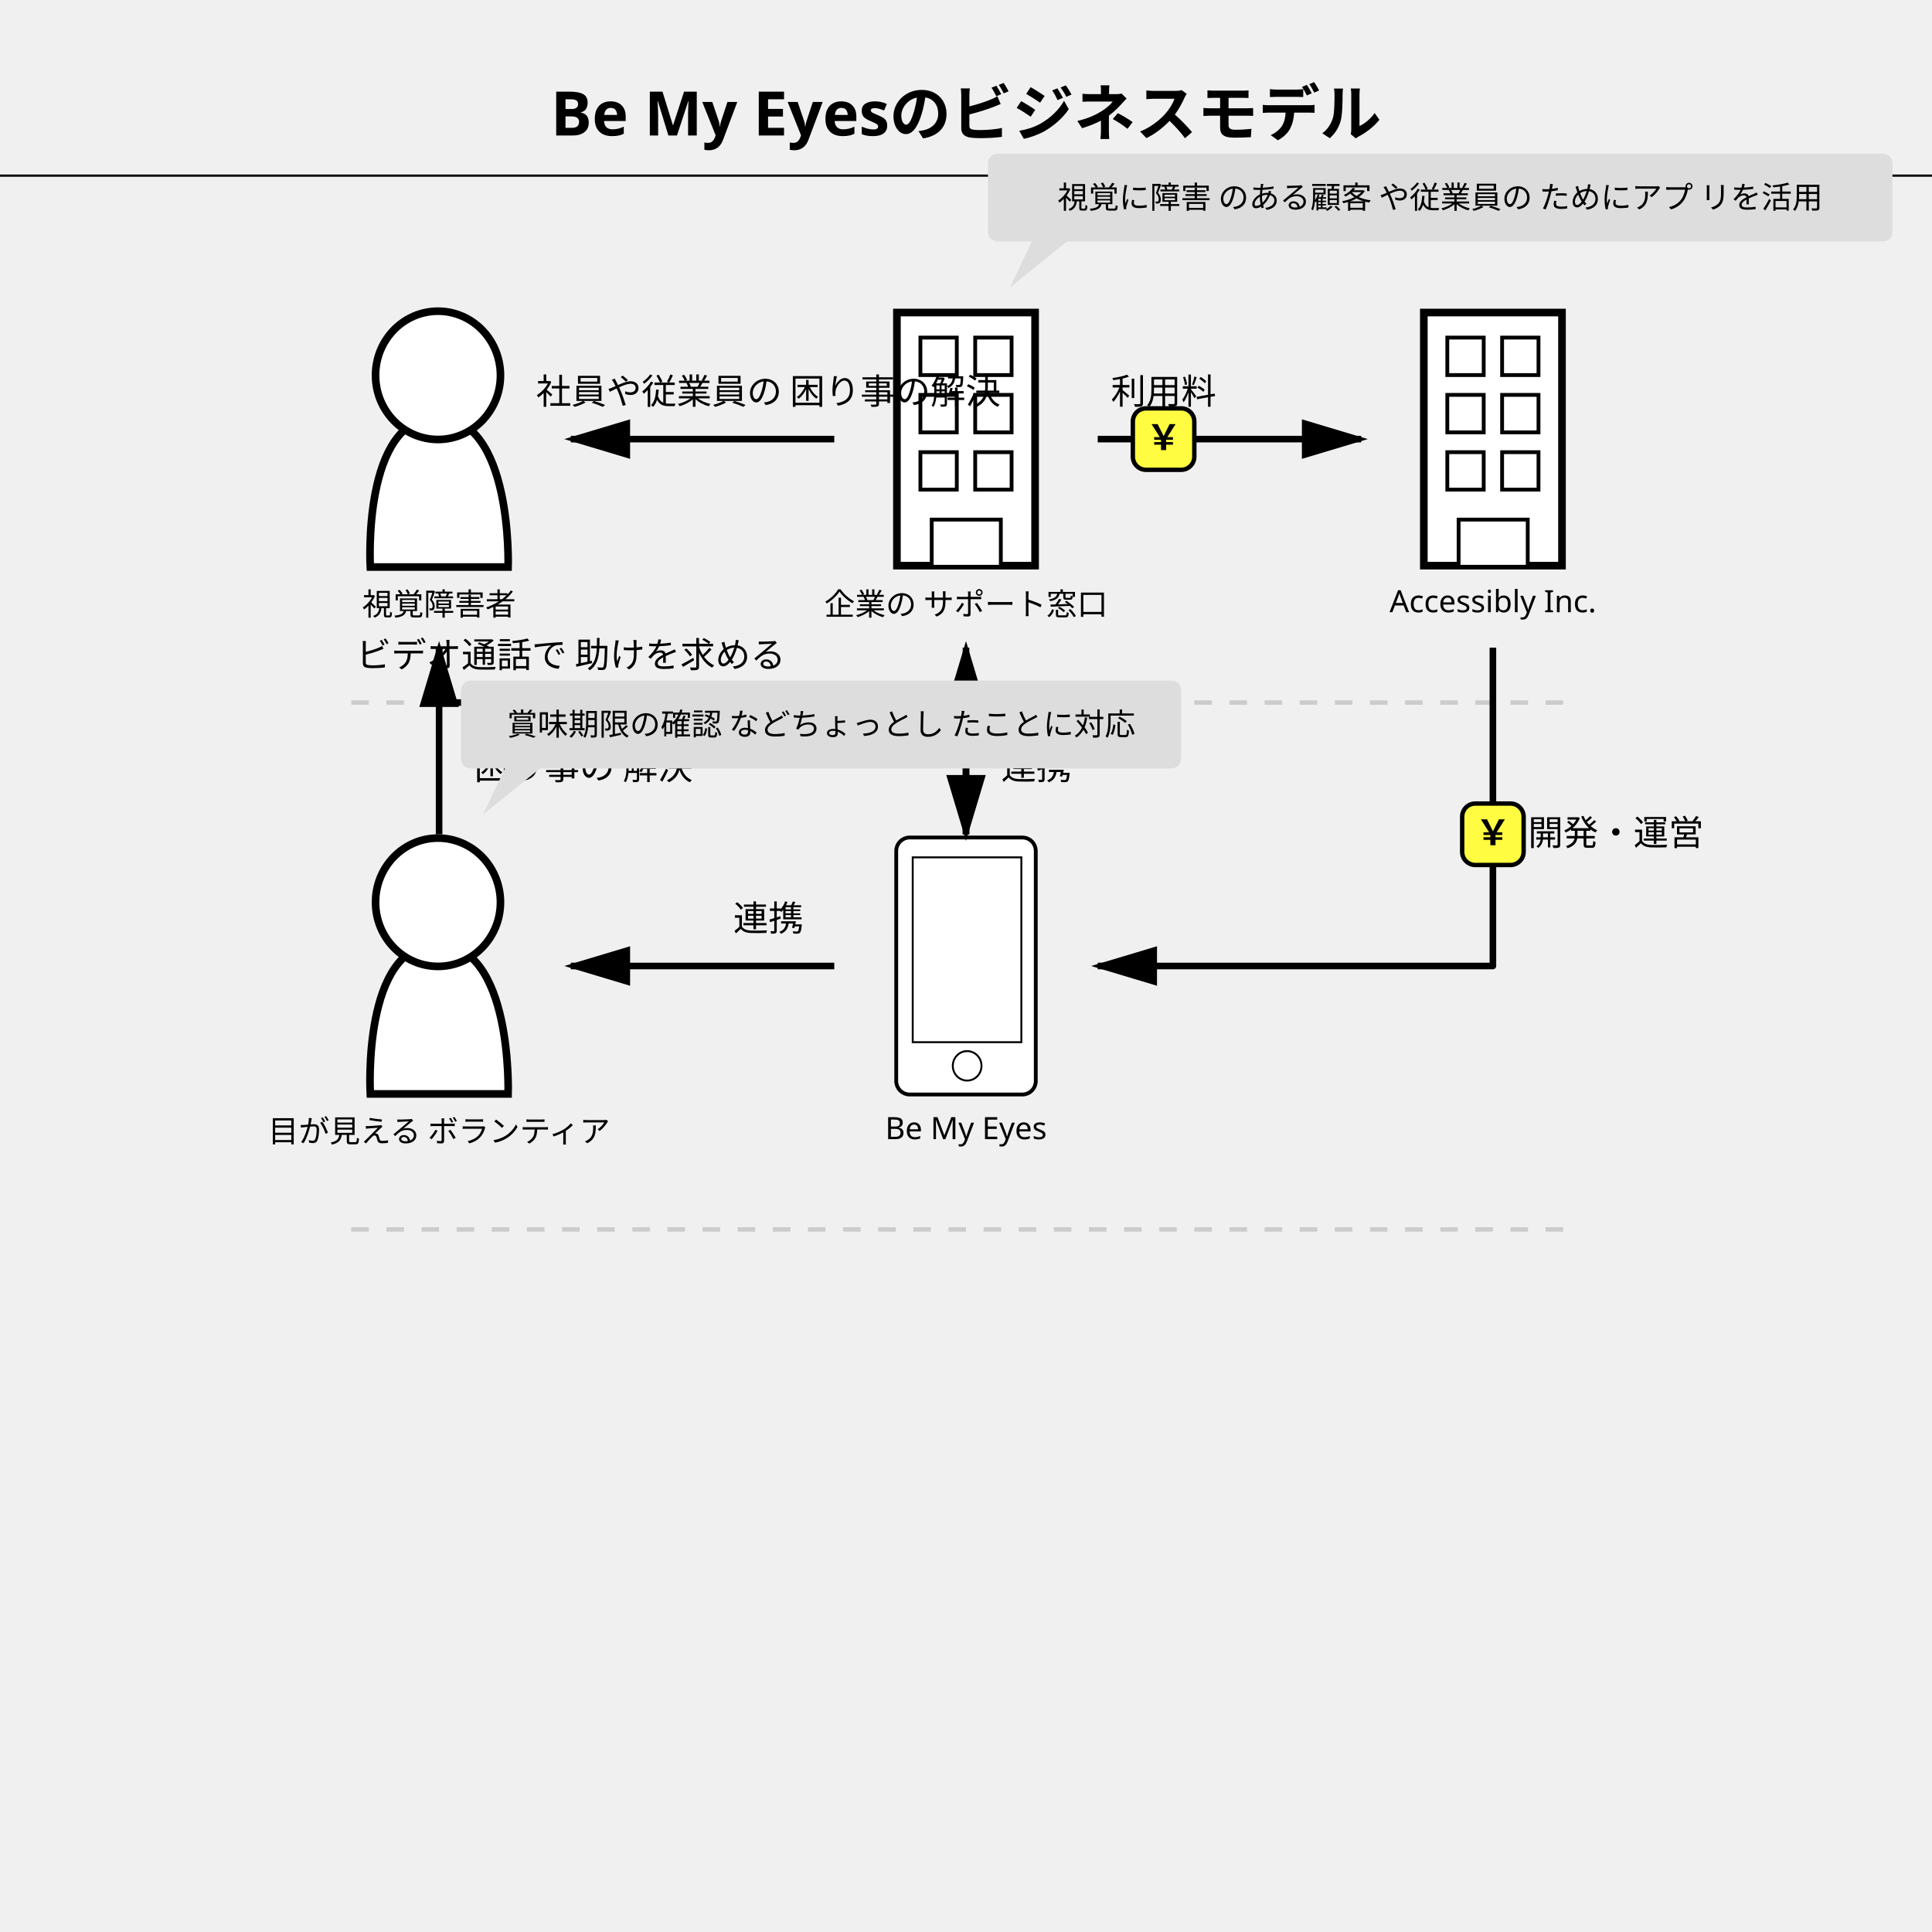
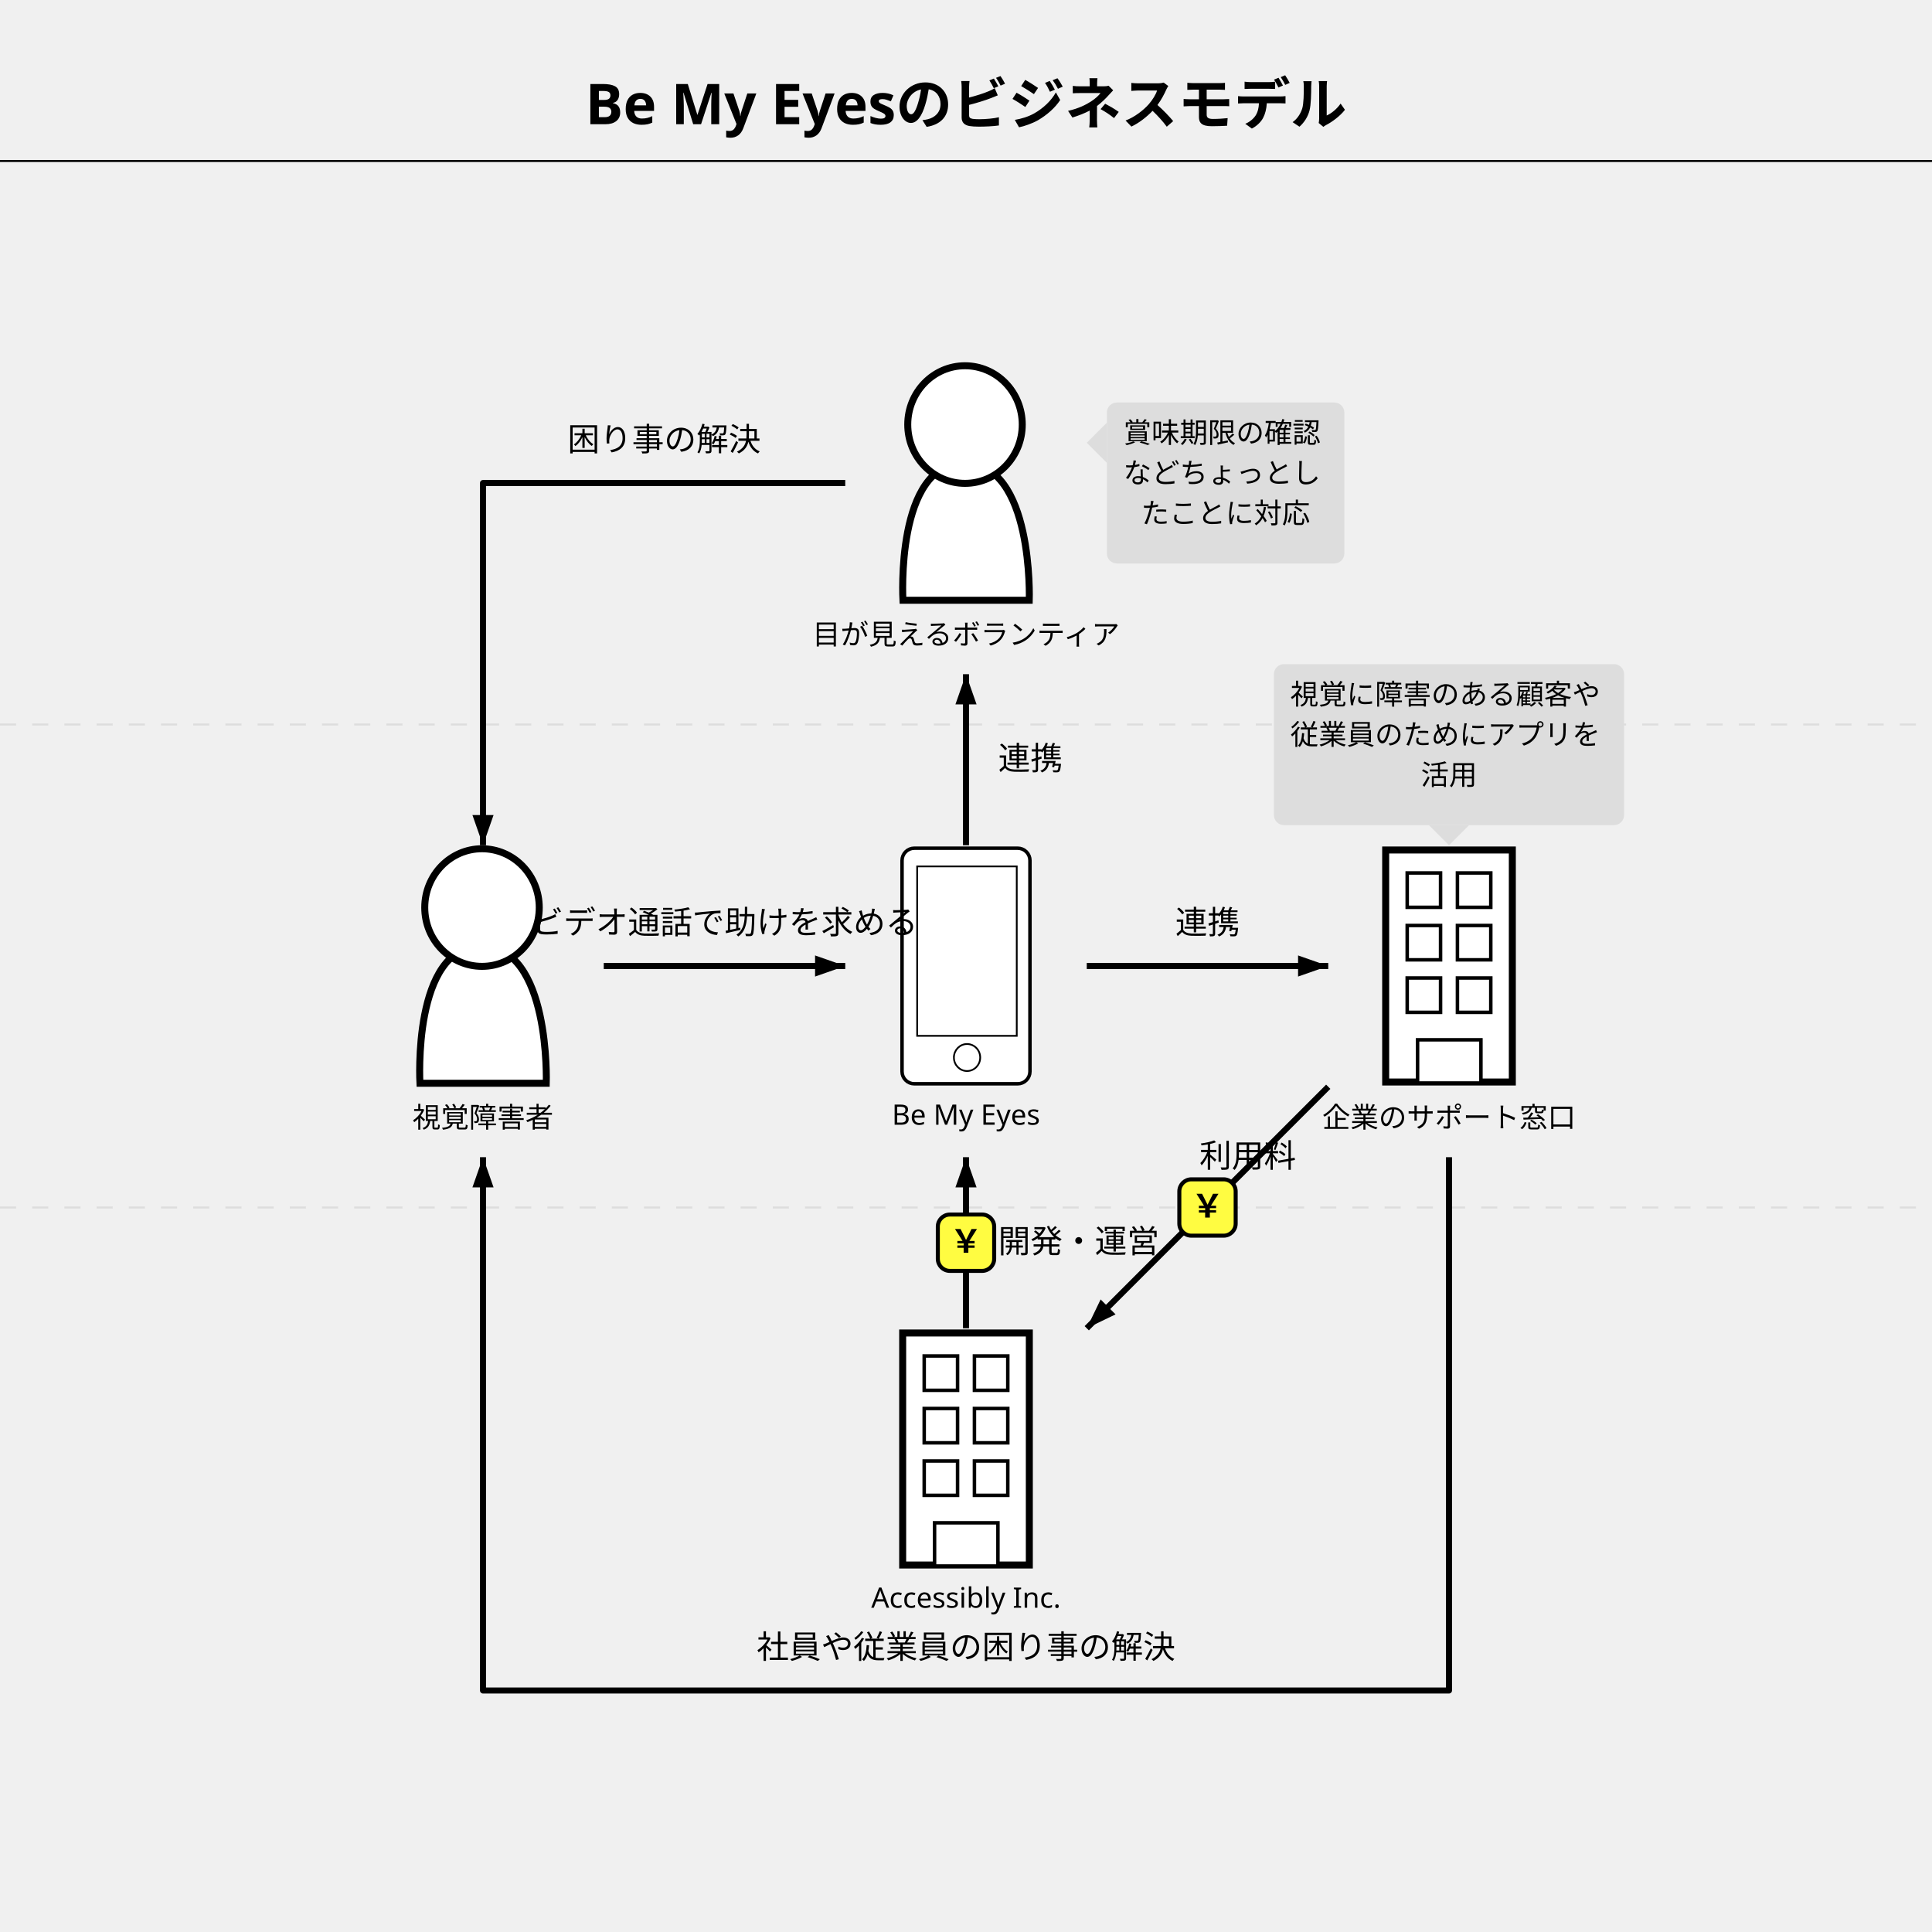
- <svg xmlns="http://www.w3.org/2000/svg" version="1.1" viewBox="0.0 0.0 880.0 880.0" width="880" height="880">
-   <text x="440.0" y="40" font-size="28" font-family="sans-serif" font-weight="bold" fill="#000000" text-anchor="middle" dominant-baseline="hanging">Be My Eyesのビジネスモデル</text>
-   <line x1="0" y1="80" x2="880.0" y2="80" stroke="#000000" stroke-width="1" />
+ <svg xmlns="http://www.w3.org/2000/svg" version="1.1" viewBox="0.0 0.0 960.0 960.0" width="960" height="960">
+   <text x="480.0" y="40" font-size="28" font-family="sans-serif" font-weight="bold" fill="#000000" text-anchor="middle" dominant-baseline="hanging">Be My Eyesのビジネスモデル</text>
+   <line x1="0" y1="80" x2="960.0" y2="80" stroke="#000000" stroke-width="1" />
  <defs>
-     <marker id="marker_object" markerWidth="10" markerHeight="10" refX="9" refY="3" orient="auto" markerUnits="strokeWidth">
-       <path d="M 0,0 L 10,3 L 0,6 Z" fill="#000000" />
-     </marker>
-     <marker id="marker_money" markerWidth="10" markerHeight="10" refX="9" refY="3" orient="auto" markerUnits="strokeWidth">
-       <path d="M 0,0 L 10,3 L 0,6 Z" fill="#000000" />
-     </marker>
-     <marker id="marker_information" markerWidth="10" markerHeight="10" refX="9" refY="3" orient="auto" markerUnits="strokeWidth">
-       <path d="M 0,0 L 10,3 L 0,6 Z" fill="#000000" />
-     </marker>
-     <marker id="marker_other" markerWidth="10" markerHeight="10" refX="9" refY="3" orient="auto" markerUnits="strokeWidth">
-       <path d="M 0,0 L 10,3 L 0,6 Z" fill="#000000" />
+     <marker id="marker_object" markerWidth="5" markerHeight="3.5" refX="5" refY="1.75" orient="auto" markerUnits="strokeWidth">
+       <path d="M 0,0 L 5,1.75 L 0,3.5 Z" fill="#000000" />
+     </marker>
+     <marker id="marker_money" markerWidth="5" markerHeight="3.5" refX="5" refY="1.75" orient="auto" markerUnits="strokeWidth">
+       <path d="M 0,0 L 5,1.75 L 0,3.5 Z" fill="#000000" />
+     </marker>
+     <marker id="marker_information" markerWidth="5" markerHeight="3.5" refX="5" refY="1.75" orient="auto" markerUnits="strokeWidth">
+       <path d="M 0,0 L 5,1.75 L 0,3.5 Z" fill="#000000" />
+     </marker>
+     <marker id="marker_other" markerWidth="5" markerHeight="3.5" refX="5" refY="1.75" orient="auto" markerUnits="strokeWidth">
+       <path d="M 0,0 L 5,1.75 L 0,3.5 Z" fill="#000000" />
    </marker>
  </defs>
-   <g id="background_grid" stroke="#cccccc" stroke-width="2" stroke-dasharray="8,8">
-     <line x1="160.0" y1="320.0" x2="720.0" y2="320.0" />
-     <line x1="160.0" y1="560.0" x2="720.0" y2="560.0" />
+   <g id="grid_lines">
+     <line x1="0" y1="360.0" x2="960.0" y2="360.0" stroke="#dddddd" stroke-width="1" stroke-dasharray="8,8" />
+     <line x1="0" y1="600.0" x2="960.0" y2="600.0" stroke="#dddddd" stroke-width="1" stroke-dasharray="8,8" />
  </g>
  <g id="entities">
    <g id="entity_0">
-       <g transform="translate(140.0, 140.0)">
+       <g transform="translate(180.0, 420.0)">
        <g transform="translate(26.79084, 0.0)">
          <g transform="scale(3.282149, 3.282149)">
            <g transform="translate(-94.88189,-130.2193)">
              <g id="g1824">
                <path style="fill:none;stroke:none;stroke-width:0.998;stroke-linecap:round;stroke-linejoin:round" d="M 94.916,148.5 V 130.478 H 105 115.084 V 148.5 166.522 H 105 94.916 Z" id="path1111" />
                <g id="g1700" transform="translate(73.28155,-29.02709)">
                  <path fill="#ffffff" d="m 22.17,195.279 h 19.128 c 0,0 0.679,-20.77 -9.815,-20.77 -10.494,0 -9.313,20.77 -9.313,20.77 z" fill-rule="evenodd" id="path87" style="fill:none;stroke-width:0.265" />
                  <path stroke="#000000" stroke-width="1.058" stroke-miterlimit="400" stroke-linecap="butt" d="m 22.17,195.279 h 19.128 c 0,0 0.679,-20.77 -9.815,-20.77 -10.494,0 -9.313,20.77 -9.313,20.77 z" fill-rule="evenodd" id="path89" style="fill:#ffffff" />
                  <path fill="#ffffff" d="m 22.9,168.679 c 0,-4.917 3.881,-8.903 8.668,-8.903 2.299,0 4.504,0.938 6.129,2.608 1.626,1.67 2.539,3.934 2.539,6.295 0,4.917 -3.881,8.903 -8.668,8.903 -4.787,0 -8.668,-3.986 -8.668,-8.903 z" fill-rule="evenodd" id="path91" style="fill:none;stroke-width:0.265" />
                  <path stroke="#000000" stroke-width="1.058" stroke-miterlimit="400" stroke-linecap="butt" d="m 22.9,168.679 c 0,-4.917 3.881,-8.903 8.668,-8.903 2.299,0 4.504,0.938 6.129,2.608 1.626,1.67 2.539,3.934 2.539,6.295 0,4.917 -3.881,8.903 -8.668,8.903 -4.787,0 -8.668,-3.986 -8.668,-8.903 z" fill-rule="evenodd" id="path93" style="fill:#ffffff" />
                </g>
              </g>
            </g>
          </g>
        </g>
      </g>
-       <text x="200.0" y="268.0" font-size="14" font-family="sans-serif" text-anchor="middle" dominant-baseline="text-before-edge" fill="#000000" word-spacing="0" letter-spacing="0" style="white-space: pre-wrap; word-wrap: break-word;">視覚障害者</text>
+       <text x="240.0" y="548.0" font-size="14" font-family="sans-serif" text-anchor="middle" dominant-baseline="text-before-edge" fill="#000000">
+         <tspan x="240.0" dy="0">視覚障害者</tspan>
+       </text>
    </g>
    <g id="entity_1">
-       <g transform="translate(140.0, 380.0)">
+       <g transform="translate(420.0, 180.0)">
        <g transform="translate(26.79084, 0.0)">
          <g transform="scale(3.282149, 3.282149)">
            <g transform="translate(-94.88189,-130.2193)">
              <g id="g1824">
                <path style="fill:none;stroke:none;stroke-width:0.998;stroke-linecap:round;stroke-linejoin:round" d="M 94.916,148.5 V 130.478 H 105 115.084 V 148.5 166.522 H 105 94.916 Z" id="path1111" />
                <g id="g1700" transform="translate(73.28155,-29.02709)">
                  <path fill="#ffffff" d="m 22.17,195.279 h 19.128 c 0,0 0.679,-20.77 -9.815,-20.77 -10.494,0 -9.313,20.77 -9.313,20.77 z" fill-rule="evenodd" id="path87" style="fill:none;stroke-width:0.265" />
                  <path stroke="#000000" stroke-width="1.058" stroke-miterlimit="400" stroke-linecap="butt" d="m 22.17,195.279 h 19.128 c 0,0 0.679,-20.77 -9.815,-20.77 -10.494,0 -9.313,20.77 -9.313,20.77 z" fill-rule="evenodd" id="path89" style="fill:#ffffff" />
                  <path fill="#ffffff" d="m 22.9,168.679 c 0,-4.917 3.881,-8.903 8.668,-8.903 2.299,0 4.504,0.938 6.129,2.608 1.626,1.67 2.539,3.934 2.539,6.295 0,4.917 -3.881,8.903 -8.668,8.903 -4.787,0 -8.668,-3.986 -8.668,-8.903 z" fill-rule="evenodd" id="path91" style="fill:none;stroke-width:0.265" />
                  <path stroke="#000000" stroke-width="1.058" stroke-miterlimit="400" stroke-linecap="butt" d="m 22.9,168.679 c 0,-4.917 3.881,-8.903 8.668,-8.903 2.299,0 4.504,0.938 6.129,2.608 1.626,1.67 2.539,3.934 2.539,6.295 0,4.917 -3.881,8.903 -8.668,8.903 -4.787,0 -8.668,-3.986 -8.668,-8.903 z" fill-rule="evenodd" id="path93" style="fill:#ffffff" />
                </g>
              </g>
            </g>
          </g>
        </g>
      </g>
-       <text x="200.0" y="508.0" font-size="14" font-family="sans-serif" text-anchor="middle" dominant-baseline="text-before-edge" fill="#000000" word-spacing="0" letter-spacing="0" style="white-space: pre-wrap; word-wrap: break-word;">目が見える ボランティア</text>
+       <text x="480.0" y="308.0" font-size="14" font-family="sans-serif" text-anchor="middle" dominant-baseline="text-before-edge" fill="#000000">
+         <tspan x="480.0" dy="0">目が見えるボランティア</tspan>
+       </text>
    </g>
    <g id="entity_3">
-       <g transform="translate(380.0, 380.0)">
+       <g transform="translate(420.0, 420.0)">
        <g transform="translate(26.79084, 0.0)">
          <g transform="scale(3.282149, 3.282149)">
            <g transform="translate(-94.88189,-130.2193)">
              <path style="fill:none;stroke:none;stroke-width:0.998;stroke-linecap:round;stroke-linejoin:round" d="M 94.916,148.5 V 130.478 H 105 115.084 V 148.5 166.522 H 105 94.916 Z" id="path1111" />
              <g id="g27996" transform="translate(30.76236,-5.908436)">
                <path stroke="#000000" stroke-width="1.058" stroke-miterlimit="400" stroke-linecap="butt" d="m 64.821,138.434 c 0,-0.881 0.714,-1.595 1.595,-1.595 h 15.645 c 0.423,0 0.829,0.168 1.128,0.467 0.299,0.299 0.467,0.705 0.467,1.128 v 31.948 c 0,0.881 -0.714,1.595 -1.595,1.595 H 66.415 c -0.881,0 -1.595,-0.714 -1.595,-1.595 z" fill-rule="evenodd" id="path97" />
                <path fill="#ffffff" d="m 64.821,138.434 c 0,-0.881 0.714,-1.595 1.595,-1.595 h 15.645 c 0.423,0 0.829,0.168 1.128,0.467 0.299,0.299 0.467,0.705 0.467,1.128 v 31.948 c 0,0.881 -0.714,1.595 -1.595,1.595 H 66.415 c -0.881,0 -1.595,-0.714 -1.595,-1.595 z" fill-rule="evenodd" id="path95" style="stroke-width:0.265" />
                <path stroke="#000000" stroke-width="0.529" stroke-miterlimit="400" stroke-linecap="butt" d="m 66.976,139.462 h 14.812 v 25.387 H 66.976 Z" fill-rule="evenodd" id="path101" />
                <path fill="#ffffff" d="m 66.976,139.462 h 14.812 v 25.387 H 66.976 Z" fill-rule="evenodd" id="path99" style="stroke-width:0.265" />
                <path stroke="#000000" stroke-width="0.529" stroke-miterlimit="400" stroke-linecap="butt" d="m 72.539,168.264 c 0,-1.056 0.832,-1.912 1.859,-1.912 0.493,0 0.966,0.201 1.314,0.56 0.349,0.359 0.544,0.845 0.544,1.352 0,1.056 -0.832,1.912 -1.859,1.912 -1.027,0 -1.859,-0.856 -1.859,-1.912 z" fill-rule="evenodd" id="path105" />
                <path fill="#ffffff" d="m 72.539,168.264 c 0,-1.056 0.832,-1.912 1.859,-1.912 0.493,0 0.966,0.201 1.314,0.56 0.349,0.359 0.544,0.845 0.544,1.352 0,1.056 -0.832,1.912 -1.859,1.912 -1.027,0 -1.859,-0.856 -1.859,-1.912 z" fill-rule="evenodd" id="path103" style="stroke-width:0.265" />
              </g>
            </g>
          </g>
        </g>
      </g>
-       <text x="440.0" y="508.0" font-size="14" font-family="sans-serif" text-anchor="middle" dominant-baseline="text-before-edge" fill="#000000" word-spacing="0" letter-spacing="0" style="white-space: pre-wrap; word-wrap: break-word;">Be My Eyes</text>
+       <text x="480.0" y="548.0" font-size="14" font-family="sans-serif" text-anchor="middle" dominant-baseline="text-before-edge" fill="#000000">
+         <tspan x="480.0" dy="0">Be My Eyes</tspan>
+       </text>
    </g>
    <g id="entity_4">
-       <g transform="translate(380.0, 140.0)">
+       <g transform="translate(660.0, 420.0)">
        <g transform="translate(26.79084, 0.0)">
          <g transform="scale(3.282149, 3.282149)">
            <g transform="translate(-94.88189,-130.2193)">
              <path style="fill:none;stroke:none;stroke-width:0.998;stroke-linecap:round;stroke-linejoin:round" d="M 94.916,148.5 V 130.478 H 105 115.084 V 148.5 166.522 H 105 94.916 Z" id="path1111" />
              <g id="g2207" transform="translate(88.33292,-53.07004)">
                <path fill="#ffffff" d="M 7.08,184.008 H 26.255 v 35.125 H 7.08 Z" fill-rule="evenodd" id="path413" style="fill:#ffffff;stroke:#000000;stroke-width:0.265" />
                <path stroke="#000000" stroke-width="1.058" stroke-miterlimit="400" stroke-linecap="butt" d="M 7.08,184.008 H 26.255 v 35.125 H 7.08 Z" fill-rule="evenodd" id="path415" style="fill:#ffffff;stroke:#000000" />
                <path fill="#ffffff" d="m 10.339,187.485 h 5.05 v 5.2 h -5.05 z" fill-rule="evenodd" id="path417" style="fill:#ffffff;stroke:#000000;stroke-width:0.265" />
                <path stroke="#000000" stroke-width="0.529" stroke-miterlimit="400" stroke-linecap="butt" d="m 10.339,187.485 h 5.05 v 5.2 h -5.05 z" fill-rule="evenodd" id="path419" style="fill:#ffffff;stroke:#000000" />
                <path fill="#ffffff" d="m 17.944,187.485 h 5.05 v 5.2 h -5.05 z" fill-rule="evenodd" id="path421" style="fill:#ffffff;stroke:#000000;stroke-width:0.265" />
                <path stroke="#000000" stroke-width="0.529" stroke-miterlimit="400" stroke-linecap="butt" d="m 17.944,187.485 h 5.05 v 5.2 h -5.05 z" fill-rule="evenodd" id="path423" style="fill:#ffffff;stroke:#000000" />
                <path fill="#ffffff" d="m 10.339,195.435 h 5.05 v 5.2 h -5.05 z" fill-rule="evenodd" id="path425" style="fill:#ffffff;stroke:#000000;stroke-width:0.265" />
                <path stroke="#000000" stroke-width="0.529" stroke-miterlimit="400" stroke-linecap="butt" d="m 10.339,195.435 h 5.05 v 5.2 h -5.05 z" fill-rule="evenodd" id="path427" style="fill:#ffffff;stroke:#000000" />
                <path fill="#ffffff" d="m 17.944,195.435 h 5.05 v 5.2 h -5.05 z" fill-rule="evenodd" id="path429" style="fill:#ffffff;stroke:#000000;stroke-width:0.265" />
                <path stroke="#000000" stroke-width="0.529" stroke-miterlimit="400" stroke-linecap="butt" d="m 17.944,195.435 h 5.05 v 5.2 h -5.05 z" fill-rule="evenodd" id="path431" style="fill:#ffffff;stroke:#000000" />
                <path fill="#ffffff" d="m 10.339,203.386 h 5.05 v 5.2 h -5.05 z" fill-rule="evenodd" id="path433" style="fill:#ffffff;stroke:#000000;stroke-width:0.265" />
                <path stroke="#000000" stroke-width="0.529" stroke-miterlimit="400" stroke-linecap="butt" d="m 10.339,203.386 h 5.05 v 5.2 h -5.05 z" fill-rule="evenodd" id="path435" style="fill:#ffffff;stroke:#000000" />
                <path fill="#ffffff" d="m 17.944,203.386 h 5.05 v 5.2 h -5.05 z" fill-rule="evenodd" id="path437" style="fill:#ffffff;stroke:#000000;stroke-width:0.265" />
                <path stroke="#000000" stroke-width="0.529" stroke-miterlimit="400" stroke-linecap="butt" d="m 17.944,203.386 h 5.05 v 5.2 h -5.05 z" fill-rule="evenodd" id="path439" style="fill:#ffffff;stroke:#000000" />
                <path fill="#000000" fill-opacity="0" d="M 11.908,212.744 H 21.5 v 6.542 h -9.592 z" fill-rule="evenodd" id="path441" style="fill:#ffffff;stroke:#000000;stroke-width:0.265" />
                <path stroke="#000000" stroke-width="0.529" stroke-miterlimit="400" stroke-linecap="butt" d="M 11.908,212.744 H 21.5 v 6.542 h -9.592 z" fill-rule="evenodd" id="path443" style="fill:#ffffff;stroke:#000000" />
              </g>
            </g>
          </g>
        </g>
      </g>
-       <text x="440.0" y="268.0" font-size="14" font-family="sans-serif" text-anchor="middle" dominant-baseline="text-before-edge" fill="#000000" word-spacing="0" letter-spacing="0" style="white-space: pre-wrap; word-wrap: break-word;">企業の サポート窓口</text>
+       <text x="720.0" y="548.0" font-size="14" font-family="sans-serif" text-anchor="middle" dominant-baseline="text-before-edge" fill="#000000">
+         <tspan x="720.0" dy="0">企業のサポート窓口</tspan>
+       </text>
    </g>
    <g id="entity_6">
-       <g transform="translate(620.0, 140.0)">
+       <g transform="translate(420.0, 660.0)">
        <g transform="translate(26.79084, 0.0)">
          <g transform="scale(3.282149, 3.282149)">
            <g transform="translate(-94.88189,-130.2193)">
              <path style="fill:none;stroke:none;stroke-width:0.998;stroke-linecap:round;stroke-linejoin:round" d="M 94.916,148.5 V 130.478 H 105 115.084 V 148.5 166.522 H 105 94.916 Z" id="path1111" />
              <g id="g2207" transform="translate(88.33292,-53.07004)">
                <path fill="#ffffff" d="M 7.08,184.008 H 26.255 v 35.125 H 7.08 Z" fill-rule="evenodd" id="path413" style="fill:#ffffff;stroke:#000000;stroke-width:0.265" />
                <path stroke="#000000" stroke-width="1.058" stroke-miterlimit="400" stroke-linecap="butt" d="M 7.08,184.008 H 26.255 v 35.125 H 7.08 Z" fill-rule="evenodd" id="path415" style="fill:#ffffff;stroke:#000000" />
                <path fill="#ffffff" d="m 10.339,187.485 h 5.05 v 5.2 h -5.05 z" fill-rule="evenodd" id="path417" style="fill:#ffffff;stroke:#000000;stroke-width:0.265" />
                <path stroke="#000000" stroke-width="0.529" stroke-miterlimit="400" stroke-linecap="butt" d="m 10.339,187.485 h 5.05 v 5.2 h -5.05 z" fill-rule="evenodd" id="path419" style="fill:#ffffff;stroke:#000000" />
                <path fill="#ffffff" d="m 17.944,187.485 h 5.05 v 5.2 h -5.05 z" fill-rule="evenodd" id="path421" style="fill:#ffffff;stroke:#000000;stroke-width:0.265" />
                <path stroke="#000000" stroke-width="0.529" stroke-miterlimit="400" stroke-linecap="butt" d="m 17.944,187.485 h 5.05 v 5.2 h -5.05 z" fill-rule="evenodd" id="path423" style="fill:#ffffff;stroke:#000000" />
                <path fill="#ffffff" d="m 10.339,195.435 h 5.05 v 5.2 h -5.05 z" fill-rule="evenodd" id="path425" style="fill:#ffffff;stroke:#000000;stroke-width:0.265" />
                <path stroke="#000000" stroke-width="0.529" stroke-miterlimit="400" stroke-linecap="butt" d="m 10.339,195.435 h 5.05 v 5.2 h -5.05 z" fill-rule="evenodd" id="path427" style="fill:#ffffff;stroke:#000000" />
                <path fill="#ffffff" d="m 17.944,195.435 h 5.05 v 5.2 h -5.05 z" fill-rule="evenodd" id="path429" style="fill:#ffffff;stroke:#000000;stroke-width:0.265" />
                <path stroke="#000000" stroke-width="0.529" stroke-miterlimit="400" stroke-linecap="butt" d="m 17.944,195.435 h 5.05 v 5.2 h -5.05 z" fill-rule="evenodd" id="path431" style="fill:#ffffff;stroke:#000000" />
                <path fill="#ffffff" d="m 10.339,203.386 h 5.05 v 5.2 h -5.05 z" fill-rule="evenodd" id="path433" style="fill:#ffffff;stroke:#000000;stroke-width:0.265" />
                <path stroke="#000000" stroke-width="0.529" stroke-miterlimit="400" stroke-linecap="butt" d="m 10.339,203.386 h 5.05 v 5.2 h -5.05 z" fill-rule="evenodd" id="path435" style="fill:#ffffff;stroke:#000000" />
                <path fill="#ffffff" d="m 17.944,203.386 h 5.05 v 5.2 h -5.05 z" fill-rule="evenodd" id="path437" style="fill:#ffffff;stroke:#000000;stroke-width:0.265" />
                <path stroke="#000000" stroke-width="0.529" stroke-miterlimit="400" stroke-linecap="butt" d="m 17.944,203.386 h 5.05 v 5.2 h -5.05 z" fill-rule="evenodd" id="path439" style="fill:#ffffff;stroke:#000000" />
                <path fill="#000000" fill-opacity="0" d="M 11.908,212.744 H 21.5 v 6.542 h -9.592 z" fill-rule="evenodd" id="path441" style="fill:#ffffff;stroke:#000000;stroke-width:0.265" />
                <path stroke="#000000" stroke-width="0.529" stroke-miterlimit="400" stroke-linecap="butt" d="M 11.908,212.744 H 21.5 v 6.542 h -9.592 z" fill-rule="evenodd" id="path443" style="fill:#ffffff;stroke:#000000" />
              </g>
            </g>
          </g>
        </g>
      </g>
-       <text x="680.0" y="268.0" font-size="14" font-family="sans-serif" text-anchor="middle" dominant-baseline="text-before-edge" fill="#000000" word-spacing="0" letter-spacing="0" style="white-space: pre-wrap; word-wrap: break-word;">Accessibly Inc.</text>
+       <text x="480.0" y="788.0" font-size="14" font-family="sans-serif" text-anchor="middle" dominant-baseline="text-before-edge" fill="#000000">
+         <tspan x="480.0" dy="0">Accessibly Inc.</tspan>
+       </text>
    </g>
  </g>
  <g id="arrows">
    <g id="arrow_7">
-       <path d="M 200.0,295.0 L 200.0,320.0 L 320.0,320.0 L 440.0,320.0 L 440.0,380.0" stroke="#000000" stroke-width="3" fill="none" stroke-linejoin="round" marker-end="url(#marker_other)" />
-       <text x="260.0" y="304.0" font-size="16" font-family="sans-serif" fill="#000000" text-anchor="middle" style="white-space: pre-wrap; word-wrap: break-word;">ビデオ通話で 助けを求める</text>
+       <path d="M 300.0,480.0 L 420.0,480.0" stroke="#000000" stroke-width="3" fill="none" stroke-linejoin="round" marker-end="url(#marker_other)" />
+       <text x="360.0" y="464.0" font-size="16" font-family="sans-serif" fill="#000000" text-anchor="middle">
+         <tspan x="360.0" dy="0">ビデオ通話で助けを求める</tspan>
+       </text>
    </g>
    <g id="arrow_8">
-       <path d="M 380.0,440.0 L 320.0,440.0 L 260.0,440.0" stroke="#000000" stroke-width="3" fill="none" stroke-linejoin="round" marker-end="url(#marker_other)" />
-       <text x="350.0" y="424.0" font-size="16" font-family="sans-serif" fill="#000000" text-anchor="middle" style="white-space: pre-wrap; word-wrap: break-word;">連携</text>
+       <path d="M 480.0,420.0 L 480.0,335.0" stroke="#000000" stroke-width="3" fill="none" stroke-linejoin="round" marker-end="url(#marker_other)" />
+       <text x="496.0" y="382.5" font-size="16" font-family="sans-serif" fill="#000000" text-anchor="start">
+         <tspan x="496.0" dy="0">連携</tspan>
+       </text>
    </g>
    <g id="arrow_9">
-       <path d="M 440.0,380.0 L 440.0,320.0 L 440.0,295.0" stroke="#000000" stroke-width="3" fill="none" stroke-linejoin="round" marker-end="url(#marker_other)" />
-       <text x="456.0" y="355.0" font-size="16" font-family="sans-serif" fill="#000000" text-anchor="start" style="white-space: pre-wrap; word-wrap: break-word;">連携</text>
+       <path d="M 540.0,480.0 L 660.0,480.0" stroke="#000000" stroke-width="3" fill="none" stroke-linejoin="round" marker-end="url(#marker_other)" />
+       <text x="600.0" y="464.0" font-size="16" font-family="sans-serif" fill="#000000" text-anchor="middle">
+         <tspan x="600.0" dy="0">連携</tspan>
+       </text>
    </g>
    <g id="arrow_10">
-       <path d="M 200.0,380.0 L 200.0,320.0 L 200.0,295.0" stroke="#000000" stroke-width="3" fill="none" stroke-linejoin="round" marker-end="url(#marker_other)" />
-       <text x="216.0" y="355.0" font-size="16" font-family="sans-serif" fill="#000000" text-anchor="start" style="white-space: pre-wrap; word-wrap: break-word;">困り事の 解決</text>
+       <path d="M 420.0,240.0 L 240.0,240.0 L 240.0,420.0" stroke="#000000" stroke-width="3" fill="none" stroke-linejoin="round" marker-end="url(#marker_other)" />
+       <text x="330.0" y="224.0" font-size="16" font-family="sans-serif" fill="#000000" text-anchor="middle">
+         <tspan x="330.0" dy="0">困り事の解決</tspan>
+       </text>
    </g>
    <g id="arrow_11">
-       <path d="M 380.0,200.0 L 320.0,200.0 L 260.0,200.0" stroke="#000000" stroke-width="3" fill="none" stroke-linejoin="round" marker-end="url(#marker_other)" />
-       <text x="350.0" y="184.0" font-size="16" font-family="sans-serif" fill="#000000" text-anchor="middle" style="white-space: pre-wrap; word-wrap: break-word;">社員や従業員の 困り事の解決</text>
+       <path d="M 720.0,575.0 L 720.0,840.0 L 240.0,840.0 L 240.0,575.0" stroke="#000000" stroke-width="3" fill="none" stroke-linejoin="round" marker-end="url(#marker_other)" />
+       <text x="480.0" y="824.0" font-size="16" font-family="sans-serif" fill="#000000" text-anchor="middle">
+         <tspan x="480.0" dy="0">社員や従業員の困り事の解決</tspan>
+       </text>
    </g>
    <g id="arrow_12">
-       <path d="M 680.0,295.0 L 680.0,320.0 L 680.0,440.0 L 560.0,440.0 L 500.0,440.0" stroke="#000000" stroke-width="3" fill="none" stroke-linejoin="round" marker-end="url(#marker_money)" />
-       <text x="696.0" y="385.0" font-size="16" font-family="sans-serif" fill="#000000" text-anchor="start" style="white-space: pre-wrap; word-wrap: break-word;">開発・運営</text>
-       <rect x="666.0" y="366.0" rx="6" ry="6" width="28" height="28" fill="#fffc41" stroke="#000000" stroke-width="2" />
-       <text x="680.0" y="385.0" font-size="16" font-family="sans-serif" font-weight="bold" fill="#000000" text-anchor="middle">￥</text>
+       <path d="M 480.0,660.0 L 480.0,575.0" stroke="#000000" stroke-width="3" fill="none" stroke-linejoin="round" marker-end="url(#marker_money)" />
+       <text x="496.0" y="622.5" font-size="16" font-family="sans-serif" fill="#000000" text-anchor="start">
+         <tspan x="496.0" dy="0">開発・運営</tspan>
+       </text>
+       <rect x="466.0" y="603.5" rx="6" ry="6" width="28" height="28" fill="#fffc41" stroke="#000000" stroke-width="2" />
+       <text x="480.0" y="622.5" font-size="16" font-family="sans-serif" font-weight="bold" fill="#000000" text-anchor="middle">￥</text>
    </g>
    <g id="arrow_13">
-       <path d="M 500.0,200.0 L 560.0,200.0 L 620.0,200.0" stroke="#000000" stroke-width="3" fill="none" stroke-linejoin="round" marker-end="url(#marker_money)" />
-       <text x="530.0" y="184.0" font-size="16" font-family="sans-serif" fill="#000000" text-anchor="middle" style="white-space: pre-wrap; word-wrap: break-word;">利用料</text>
-       <rect x="516.0" y="186.0" rx="6" ry="6" width="28" height="28" fill="#fffc41" stroke="#000000" stroke-width="2" />
-       <text x="530.0" y="205.0" font-size="16" font-family="sans-serif" font-weight="bold" fill="#000000" text-anchor="middle">￥</text>
+       <path d="M 660.0,540.0 L 540.0,660.0" stroke="#000000" stroke-width="3" fill="none" stroke-linejoin="round" marker-end="url(#marker_money)" />
+       <text x="620.0" y="580.0" font-size="16" font-family="sans-serif" fill="#000000" text-anchor="middle">
+         <tspan x="620.0" dy="0">利用料</tspan>
+       </text>
+       <rect x="586.0" y="586.0" rx="6" ry="6" width="28" height="28" fill="#fffc41" stroke="#000000" stroke-width="2" />
+       <text x="600.0" y="605.0" font-size="16" font-family="sans-serif" font-weight="bold" fill="#000000" text-anchor="middle">￥</text>
    </g>
  </g>
  <g id="comments">
+     <g id="comment_5">
+       <rect x="633.0" y="330.0" width="174" height="80" rx="5" ry="5" fill="#dddddd" stroke="none" />
+       <polygon points="710.0,410.0 720.0,420.0 730.0,410.0" fill="#dddddd" />
+       <text x="720.0" y="350.0" font-size="14" font-family="sans-serif" text-anchor="middle" fill="#000000">
+         <tspan x="720.0" dy="0">視覚に障害のある顧客や</tspan>
+         <tspan x="720.0" dy="20">従業員のためにアプリを</tspan>
+         <tspan x="720.0" dy="20">活用</tspan>
+       </text>
+     </g>
    <g id="comment_2">
-       <path d="M 215.0,310.0 H 533.0 Q 538.0,310.0 538.0,315.0 V 345.0 Q 538.0,350.0 533.0,350.0 H 246.0 L 220.0,371.0 L 230.0,350.0 H 215.0 Q 210.0,350.0 210.0,345.0 V 315.0 Q 210.0,310.0 215.0,310.0 Z" fill="#dddddd" stroke="none" />
-       <text x="374.0" y="330.0" font-size="14" font-family="sans-serif" text-anchor="middle" dominant-baseline="middle" fill="#000000">賞味期限の確認 などちょっとし たことに対応</text>
-     </g>
-     <g id="comment_5">
-       <path d="M 455.0,70.0 H 857.0 Q 862.0,70.0 862.0,75.0 V 105.0 Q 862.0,110.0 857.0,110.0 H 486.0 L 460.0,131.0 L 470.0,110.0 H 455.0 Q 450.0,110.0 450.0,105.0 V 75.0 Q 450.0,70.0 455.0,70.0 Z" fill="#dddddd" stroke="none" />
-       <text x="656.0" y="90.0" font-size="14" font-family="sans-serif" text-anchor="middle" dominant-baseline="middle" fill="#000000">視覚に障害 のある顧客 や従業員の ためにアプ リを活用</text>
+       <rect x="550.0" y="200.0" width="118" height="80" rx="5" ry="5" fill="#dddddd" stroke="none" />
+       <polygon points="550.0,210.0 540.0,220.0 550.0,230.0" fill="#dddddd" />
+       <text x="609.0" y="220.0" font-size="14" font-family="sans-serif" text-anchor="middle" fill="#000000">
+         <tspan x="609.0" dy="0">賞味期限の確認</tspan>
+         <tspan x="609.0" dy="20">などちょっとし</tspan>
+         <tspan x="609.0" dy="20">たことに対応</tspan>
+       </text>
    </g>
  </g>
</svg>
